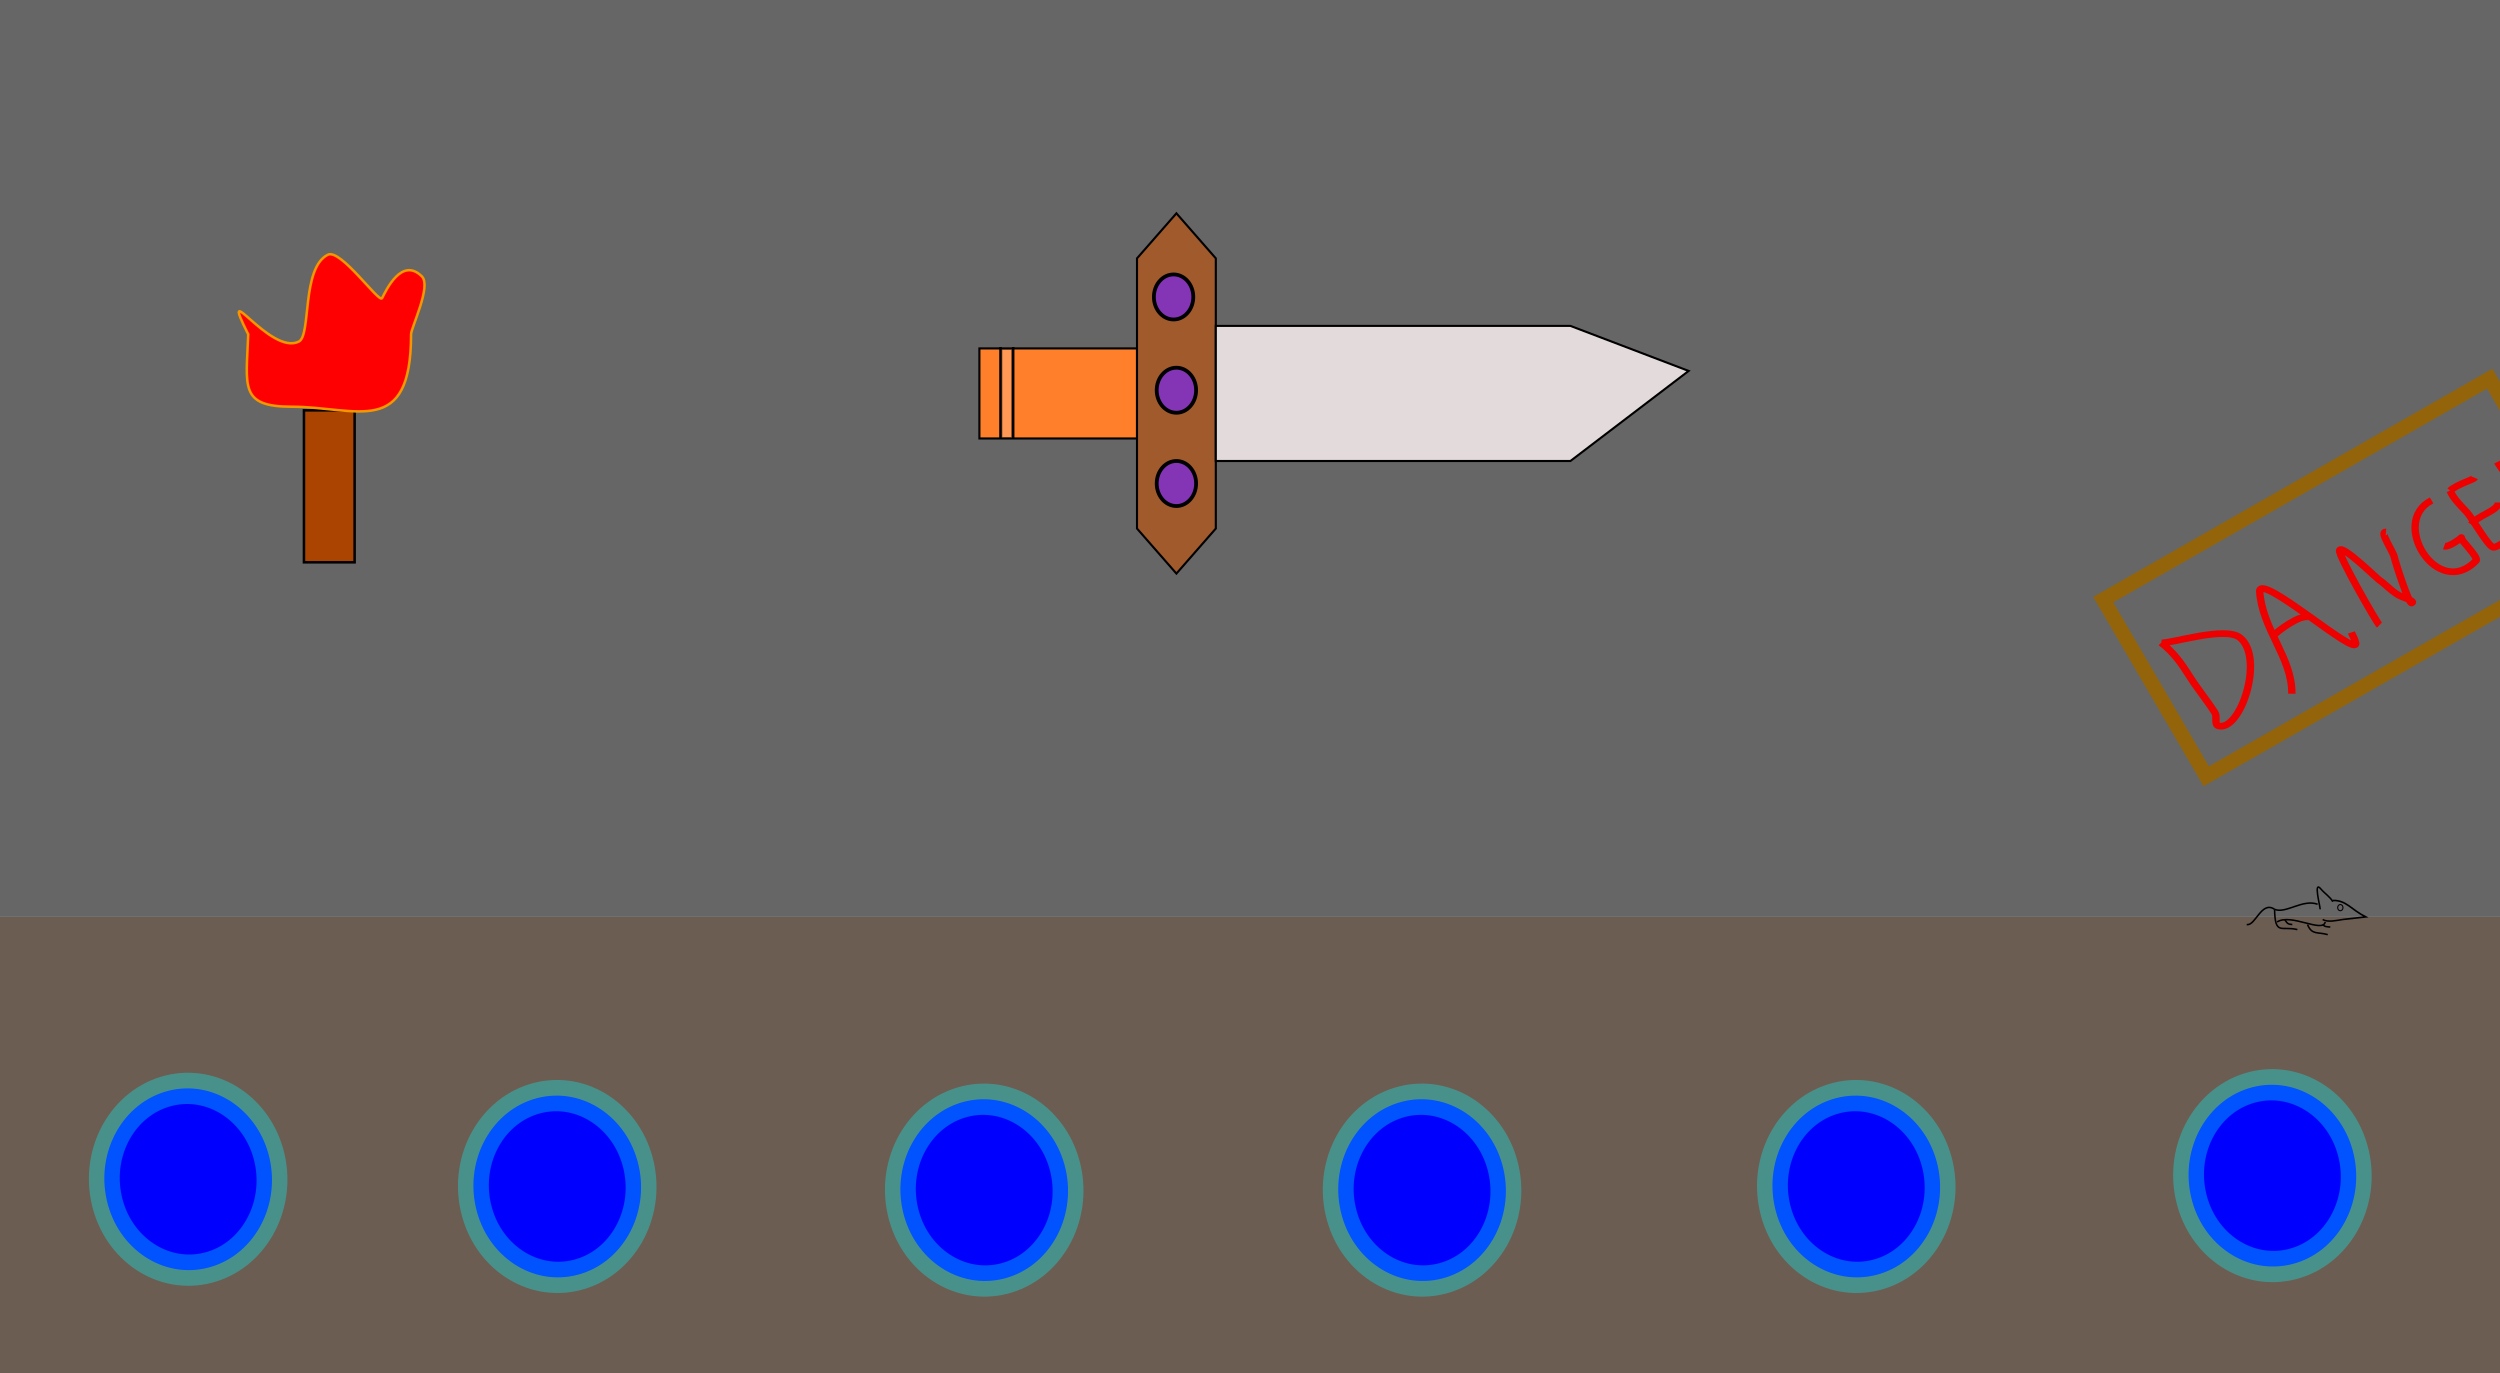
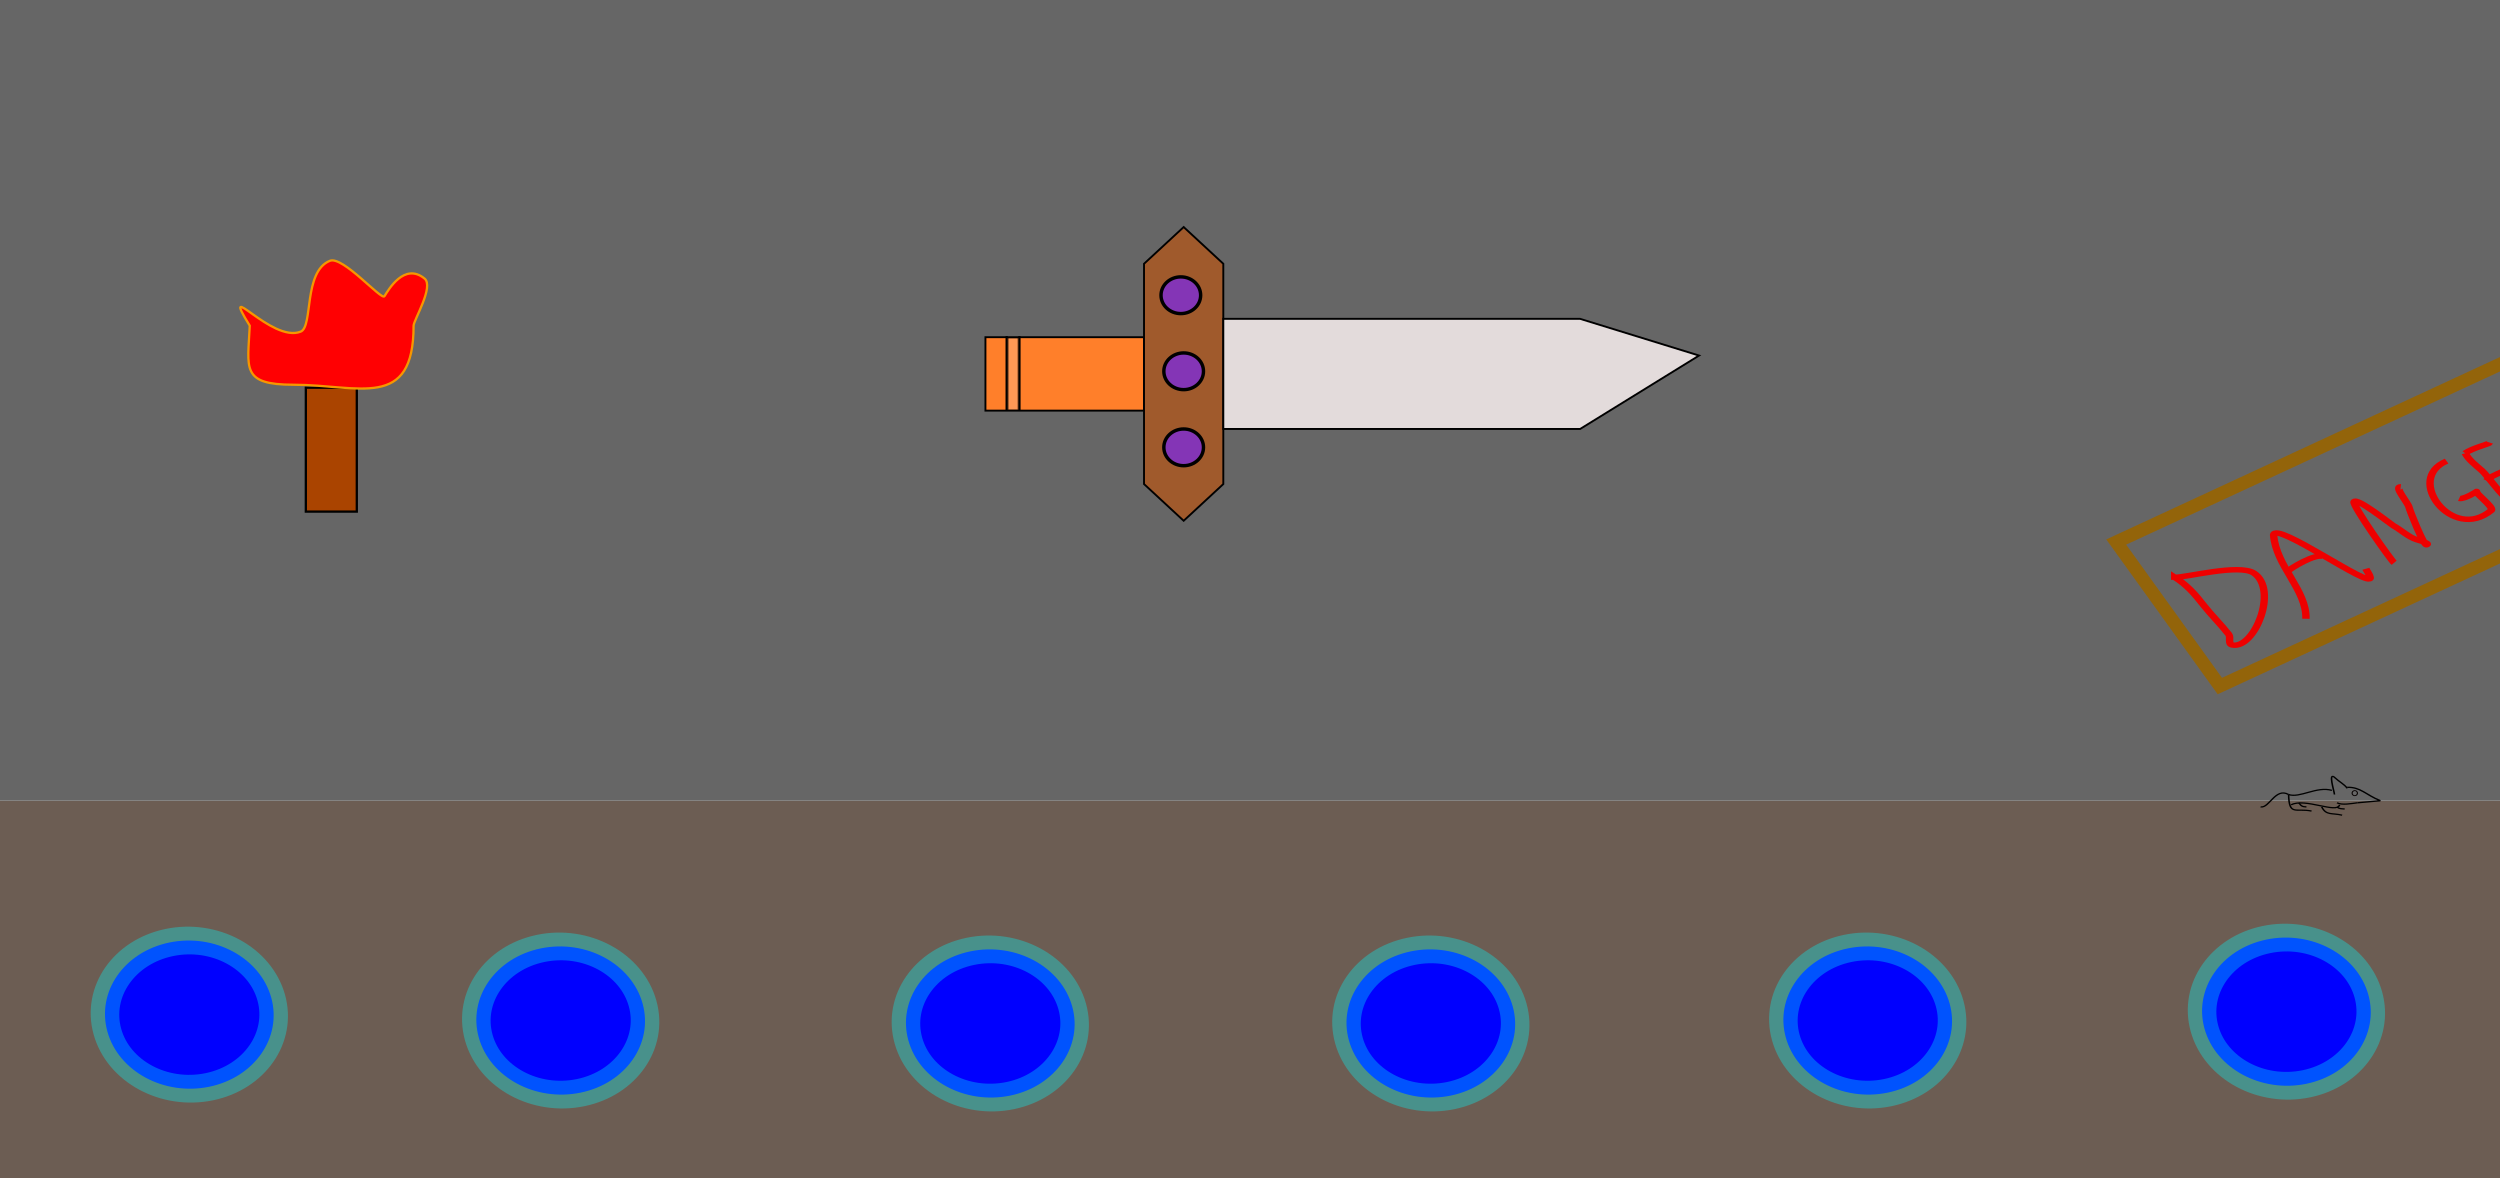
- <svg xmlns="http://www.w3.org/2000/svg" width="987" height="542" viewBox="0 0 261.144 143.404" version="1.1" id="svg8">
+ <svg xmlns="http://www.w3.org/2000/svg" width="1380" height="650" viewBox="0 0 365.125 171.979" version="1.1" id="svg8">
  <defs id="defs2" />
-   <g id="layer1" transform="translate(0,-153.5958)">
-     <path style="fill:#6c5d53;stroke:none;stroke-width:0.265px;stroke-linecap:butt;stroke-linejoin:miter;stroke-opacity:1" d="m 0,249.375 h 264.583 v 52.917 H 0 Z" id="path840" />
-     <path style="fill:#666666;stroke:none;stroke-width:0.279px;stroke-linecap:butt;stroke-linejoin:miter;stroke-opacity:1" d="M 0,143.542 V 249.375 H 264.583 V 143.542 Z" id="path842" />
-     <ellipse style="fill:#0000ff;fill-opacity:1;stroke:#00fbfb;stroke-width:3.243;stroke-miterlimit:4;stroke-dasharray:none;stroke-opacity:0.332" id="path1009-7" cx="-41.575" cy="273.125" rx="8.779" ry="9.469" transform="matrix(0.9687637,-0.2479857,0.2194285,0.9756286,0,0)" />
-     <ellipse style="fill:#0000ff;fill-opacity:1;stroke:#00fbfb;stroke-width:3.243;stroke-miterlimit:4;stroke-dasharray:none;stroke-opacity:0.332" id="path1009-7-5" cx="-4.111" cy="283.422" rx="8.779" ry="9.469" transform="matrix(0.9687637,-0.2479857,0.2194285,0.9756286,0,0)" />
-     <ellipse style="fill:#0000ff;fill-opacity:1;stroke:#00fbfb;stroke-width:3.243;stroke-miterlimit:4;stroke-dasharray:none;stroke-opacity:0.332" id="path1009-7-6" cx="39.339" cy="294.854" rx="8.779" ry="9.469" transform="matrix(0.9687637,-0.2479857,0.2194285,0.9756286,0,0)" />
-     <ellipse style="fill:#0000ff;fill-opacity:1;stroke:#00fbfb;stroke-width:3.243;stroke-miterlimit:4;stroke-dasharray:none;stroke-opacity:0.332" id="path1009-7-0" cx="83.979" cy="306.2" rx="8.779" ry="9.469" transform="matrix(0.9687637,-0.2479857,0.2194285,0.9756286,0,0)" />
-     <ellipse style="fill:#0000ff;fill-opacity:1;stroke:#00fbfb;stroke-width:3.243;stroke-miterlimit:4;stroke-dasharray:none;stroke-opacity:0.332" id="path1009-7-8" cx="128.333" cy="317.087" rx="8.779" ry="9.469" transform="matrix(0.9687637,-0.2479857,0.2194285,0.9756286,0,0)" />
-     <ellipse style="fill:#0000ff;fill-opacity:1;stroke:#00fbfb;stroke-width:3.243;stroke-miterlimit:4;stroke-dasharray:none;stroke-opacity:0.332" id="path1009-7-7" cx="171.008" cy="326.772" rx="8.779" ry="9.469" transform="matrix(0.9687637,-0.2479857,0.2194285,0.9756286,0,0)" />
-     <path style="fill:#aa4400;stroke:#000000;stroke-width:0.265px;stroke-linecap:butt;stroke-linejoin:miter;stroke-opacity:1;fill-opacity:1" d="m 31.75,196.458 v 15.875 h 5.292 v -15.875 z" id="path1555" />
-     <path style="fill:#ff0002;stroke:#f69700;stroke-width:0.265px;stroke-linecap:butt;stroke-linejoin:miter;stroke-opacity:1;fill-opacity:1" d="m 25.929,188.521 c -0.199,5.444 -0.955,7.56 4.536,7.56 6.797,0 12.473,3.366 12.473,-7.56 0,-0.703 2.152,-5.029 1.134,-6.048 -2.089,-2.089 -3.735,1.422 -4.158,2.268 -0.294,0.587 -4.327,-5.207 -5.67,-4.536 -2.762,1.381 -1.721,8.42 -3.024,9.071 -3.022,1.511 -8.523,-7.218 -5.292,-0.756 z" id="path1559" />
-     <path style="fill:#ff7f2a;fill-opacity:1;stroke:#000000;stroke-width:0.22px;stroke-linecap:butt;stroke-linejoin:miter;stroke-opacity:1" d="m 102.306,189.991 v 9.407 h 16.463 v -9.407 z" id="path1561" />
-     <path style="fill:#a05a2c;stroke:#000000;stroke-width:0.22px;stroke-linecap:butt;stroke-linejoin:miter;stroke-opacity:1" d="m 118.769,180.583 v 28.222 l 4.116,4.704 4.116,-4.704 v -28.222 l -4.116,-4.704 z" id="path1563" />
-     <path style="fill:#e3dbdb;fill-opacity:1;stroke:#000000;stroke-width:0.22px;stroke-linecap:butt;stroke-linejoin:miter;stroke-opacity:1" d="m 127,187.639 h 37.042 l 12.347,4.704 -12.347,9.407 H 127 Z" id="path1565" />
-     <ellipse style="fill:#8435b6;fill-opacity:1;stroke:#000000;stroke-width:0.397;stroke-miterlimit:4;stroke-dasharray:none;stroke-opacity:1" id="path1569" cx="122.59" cy="184.615" rx="2.058" ry="2.352" />
-     <ellipse cy="194.358" cx="122.884" id="circle1573" style="fill:#8435b6;fill-opacity:1;stroke:#000000;stroke-width:0.397;stroke-miterlimit:4;stroke-dasharray:none;stroke-opacity:1" rx="2.058" ry="2.352" />
-     <ellipse style="fill:#8435b6;fill-opacity:1;stroke:#000000;stroke-width:0.397;stroke-miterlimit:4;stroke-dasharray:none;stroke-opacity:1" id="circle1575" cx="122.884" cy="204.102" rx="2.058" ry="2.352" />
-     <path style="fill:none;stroke:#000000;stroke-width:0.265px;stroke-linecap:butt;stroke-linejoin:miter;stroke-opacity:1" d="m 104.51,189.844 0,9.525" id="path1609" />
-     <path id="path1611" d="m 105.833,189.844 0,9.525" style="fill:#ff9955;stroke:#000000;stroke-width:0.265px;stroke-linecap:butt;stroke-linejoin:miter;stroke-opacity:1" />
-     <path style="fill:#ff9955;fill-opacity:1;stroke:#000000;stroke-width:0.161;stroke-miterlimit:4;stroke-dasharray:none;stroke-opacity:1" d="m 395.582,155.332 v -17.321 h 1.92 1.92 v 17.321 17.321 h -1.92 -1.92 z" id="path1613" transform="matrix(0.2645833,0,0,0.2645833,0,153.5958)" />
-     <rect style="fill:none;fill-opacity:1;stroke:#93640a;stroke-width:1.524;stroke-miterlimit:4;stroke-dasharray:none;stroke-opacity:1" id="rect1615" width="46.502" height="21.357" x="80.879" y="296.77" transform="matrix(0.8681473,-0.4963065,0.5037028,0.863877,0,0)" />
-     <g id="g1662" style="fill:none;stroke:#ee0000;stroke-width:1.1;stroke-miterlimit:4;stroke-dasharray:none;stroke-opacity:1" transform="matrix(0.6060991,-0.3195251,0.3499315,0.5534337,-42.79637,201.785)">
+   <g id="layer1" transform="translate(0,-125.0208)">
+     <path style="fill:#6c5d53;stroke:none;stroke-width:0.335px;stroke-linecap:butt;stroke-linejoin:miter;stroke-opacity:1" d="m 0,241.967 h 372.216 v 60.325 H 0 Z" id="path840" />
+     <path style="fill:#666666;stroke:none;stroke-width:0.353px;stroke-linecap:butt;stroke-linejoin:miter;stroke-opacity:1" d="M 0,121.317 V 241.967 H 372.216 V 121.317 Z" id="path842" />
+     <ellipse style="fill:#0000ff;fill-opacity:1;stroke:#00fbfb;stroke-width:4.11;stroke-miterlimit:4;stroke-dasharray:none;stroke-opacity:0.332" id="path1009-7" cx="-46.524" cy="273.727" rx="12.219" ry="10.929" transform="matrix(0.9791558,-0.2031106,0.2674375,0.9635752,0,0)" />
+     <ellipse style="fill:#0000ff;fill-opacity:1;stroke:#00fbfb;stroke-width:4.11;stroke-miterlimit:4;stroke-dasharray:none;stroke-opacity:0.332" id="path1009-7-5" cx="5.621" cy="285.613" rx="12.219" ry="10.929" transform="matrix(0.9791558,-0.2031106,0.2674375,0.9635752,0,0)" />
+     <ellipse style="fill:#0000ff;fill-opacity:1;stroke:#00fbfb;stroke-width:4.11;stroke-miterlimit:4;stroke-dasharray:none;stroke-opacity:0.332" id="path1009-7-6" cx="66.098" cy="298.808" rx="12.219" ry="10.929" transform="matrix(0.9791558,-0.2031106,0.2674375,0.9635752,0,0)" />
+     <ellipse style="fill:#0000ff;fill-opacity:1;stroke:#00fbfb;stroke-width:4.11;stroke-miterlimit:4;stroke-dasharray:none;stroke-opacity:0.332" id="path1009-7-0" cx="128.231" cy="311.905" rx="12.219" ry="10.929" transform="matrix(0.9791558,-0.2031106,0.2674375,0.9635752,0,0)" />
+     <ellipse style="fill:#0000ff;fill-opacity:1;stroke:#00fbfb;stroke-width:4.11;stroke-miterlimit:4;stroke-dasharray:none;stroke-opacity:0.332" id="path1009-7-8" cx="189.965" cy="324.471" rx="12.219" ry="10.929" transform="matrix(0.9791558,-0.2031106,0.2674375,0.9635752,0,0)" />
+     <ellipse style="fill:#0000ff;fill-opacity:1;stroke:#00fbfb;stroke-width:4.11;stroke-miterlimit:4;stroke-dasharray:none;stroke-opacity:0.332" id="path1009-7-7" cx="249.364" cy="335.65" rx="12.219" ry="10.929" transform="matrix(0.9791558,-0.2031106,0.2674375,0.9635752,0,0)" />
+     <path style="fill:#aa4400;fill-opacity:1;stroke:#000000;stroke-width:0.335px;stroke-linecap:butt;stroke-linejoin:miter;stroke-opacity:1" d="m 44.666,181.642 v 18.098 h 7.444 v -18.098 z" id="path1555" />
+     <path style="fill:#ff0002;fill-opacity:1;stroke:#f69700;stroke-width:0.335px;stroke-linecap:butt;stroke-linejoin:miter;stroke-opacity:1" d="m 36.477,172.593 c -0.28,6.207 -1.344,8.618 6.381,8.618 9.562,0 17.547,3.838 17.547,-8.618 0,-0.801 3.028,-5.733 1.595,-6.894 -2.939,-2.381 -5.254,1.621 -5.849,2.585 -0.413,0.67 -6.088,-5.936 -7.976,-5.171 -3.886,1.574 -2.421,9.599 -4.254,10.341 -4.252,1.723 -11.99,-8.229 -7.444,-0.862 z" id="path1559" />
+     <path style="fill:#ff7f2a;fill-opacity:1;stroke:#000000;stroke-width:0.279px;stroke-linecap:butt;stroke-linejoin:miter;stroke-opacity:1" d="m 143.924,174.269 v 10.724 h 23.16 v -10.724 z" id="path1561" />
+     <path style="fill:#a05a2c;stroke:#000000;stroke-width:0.279px;stroke-linecap:butt;stroke-linejoin:miter;stroke-opacity:1" d="m 167.084,163.544 v 32.173 l 5.79,5.362 5.79,-5.362 v -32.173 l -5.79,-5.362 z" id="path1563" />
+     <path style="fill:#e3dbdb;fill-opacity:1;stroke:#000000;stroke-width:0.279px;stroke-linecap:butt;stroke-linejoin:miter;stroke-opacity:1" d="m 178.664,171.587 h 52.11 l 17.37,5.362 -17.37,10.724 h -52.11 z" id="path1565" />
+     <ellipse style="fill:#8435b6;fill-opacity:1;stroke:#000000;stroke-width:0.502;stroke-miterlimit:4;stroke-dasharray:none;stroke-opacity:1" id="path1569" cx="172.46" cy="168.14" rx="2.895" ry="2.681" />
+     <ellipse cy="179.248" cx="172.874" id="circle1573" style="fill:#8435b6;fill-opacity:1;stroke:#000000;stroke-width:0.502;stroke-miterlimit:4;stroke-dasharray:none;stroke-opacity:1" rx="2.895" ry="2.681" />
+     <ellipse style="fill:#8435b6;fill-opacity:1;stroke:#000000;stroke-width:0.502;stroke-miterlimit:4;stroke-dasharray:none;stroke-opacity:1" id="circle1575" cx="172.874" cy="190.355" rx="2.895" ry="2.681" />
+     <path style="fill:none;stroke:#000000;stroke-width:0.335px;stroke-linecap:butt;stroke-linejoin:miter;stroke-opacity:1" d="m 147.025,174.101 v 10.858" id="path1609" />
+     <path id="path1611" d="m 148.887,174.101 v 10.858" style="fill:#ff9955;stroke:#000000;stroke-width:0.335px;stroke-linecap:butt;stroke-linejoin:miter;stroke-opacity:1" />
+     <path style="fill:#ff9955;fill-opacity:1;stroke:#000000;stroke-width:0.054;stroke-miterlimit:4;stroke-dasharray:none;stroke-opacity:1" d="m 147.242,179.63 v -5.225 h 0.715 0.715 v 5.225 5.225 h -0.715 -0.715 z" id="path1613" />
+     <rect style="fill:none;fill-opacity:1;stroke:#93640a;stroke-width:1.948;stroke-miterlimit:4;stroke-dasharray:none;stroke-opacity:1" id="rect1615" width="62.592" height="25.912" x="134.033" y="320.956" transform="matrix(0.9073628,-0.4203484,0.5840549,0.8117141,0,0)" />
+     <g id="g1662" style="fill:none;stroke:#ee0000;stroke-width:1.1;stroke-miterlimit:4;stroke-dasharray:none;stroke-opacity:1" transform="matrix(0.8526615,-0.3642586,0.4922843,0.6309144,-60.20602,187.7141)">
      <path id="path1627" d="m 317.5,217.57 c 0.822,2.353 0.907,4.462 0.907,6.955 0,2.264 0.302,4.635 0.302,6.955 0,0.734 -1.124,1.598 -0.605,2.117 2.423,2.423 11.534,-6.219 9.979,-10.886 -0.923,-2.769 -9.279,-4.271 -10.583,-5.14 z" style="fill:none;stroke:#ee0000;stroke-width:1.1;stroke-linecap:butt;stroke-linejoin:miter;stroke-miterlimit:4;stroke-dasharray:none;stroke-opacity:1" />
      <path id="path1629" d="m 330.2,234.504 c 3.007,-5.012 1.402,-11.284 4.233,-16.933 1.619,-2.478 7.192,16.946 8.164,14.514 0.228,-0.569 0.202,-1.21 0.302,-1.814" style="fill:none;stroke:#ee0000;stroke-width:1.1;stroke-linecap:butt;stroke-linejoin:miter;stroke-miterlimit:4;stroke-dasharray:none;stroke-opacity:1" />
      <path id="path1631" d="m 332.317,224.979 c 0.998,-0.398 5.574,-1.171 6.35,0" style="fill:none;stroke:#ee0000;stroke-width:1.1;stroke-linecap:butt;stroke-linejoin:miter;stroke-miterlimit:4;stroke-dasharray:none;stroke-opacity:1" />
      <path id="path1635" d="m 347.133,231.329 c -0.156,-0.468 0.359,-12.951 0.955,-13.548 0.792,-0.792 2.506,6.667 2.673,7.056 0.571,1.332 0.768,3.055 1.604,4.169 0.354,0.472 1.338,1.604 0.748,1.604 -0.489,0 1.258,-7.168 1.497,-7.804 0.34,-0.906 0.1,-4.789 0.99,-4.177" style="fill:none;stroke:#ee0000;stroke-width:1.1;stroke-linecap:butt;stroke-linejoin:miter;stroke-miterlimit:4;stroke-dasharray:none;stroke-opacity:1" />
      <path id="path1637" d="m 364.067,217.57 c -7.23,-0.133 -7.414,14.604 0.806,11.864 0.712,-0.237 -0.394,-4.383 0,-4.383 0.332,0 -2.402,0.522 -2.923,-0.072" style="fill:none;stroke:#ee0000;stroke-width:1.1;stroke-linecap:butt;stroke-linejoin:miter;stroke-miterlimit:4;stroke-dasharray:none;stroke-opacity:1" />
      <path id="path1641" d="m 367.242,217.57 c -0.2,1.48 0.152,2.849 0.411,4.273 0.223,1.226 -0.038,6.376 0.535,6.949 0.438,0.438 3.346,-0.117 3.956,-0.321 0.532,-0.177 2.502,0.387 1.449,-0.318" style="fill:none;stroke:#ee0000;stroke-width:1.1;stroke-linecap:butt;stroke-linejoin:miter;stroke-miterlimit:4;stroke-dasharray:none;stroke-opacity:1" />
      <path id="path1643" d="m 367.242,223.92 c 1.457,-0.794 4.603,0.103 5.292,-1.058" style="fill:none;stroke:#ee0000;stroke-width:1.1;stroke-linecap:butt;stroke-linejoin:miter;stroke-miterlimit:4;stroke-dasharray:none;stroke-opacity:1" />
      <path id="path1647" d="m 375.708,228.154 c 0.166,0.106 0.316,0.241 0.497,0.318 0.131,0.056 0,-0.285 0,-0.428 0,-0.562 -0.214,-1.537 -0.214,-2.566 0,-1.691 0.223,-3.567 0,-5.238 -0.119,-0.895 -0.279,-1.758 -0.283,-2.669 3.645,-0.088 5.79,2.08 3.063,4.808 -0.762,0.762 -2.836,-0.372 -3.528,0.321 -0.076,0.076 2.539,2.557 2.887,2.673 1.063,0.354 1.766,3.46 2.87,2.782" style="fill:none;stroke:#ee0000;stroke-width:1.1;stroke-linecap:butt;stroke-linejoin:miter;stroke-miterlimit:4;stroke-dasharray:none;stroke-opacity:1" />
      <path id="path1651" d="m 367.242,217.57 c 1.398,-0.375 3.971,0.188 4.233,0" style="fill:none;stroke:#ee0000;stroke-width:1.1;stroke-linecap:butt;stroke-linejoin:miter;stroke-miterlimit:4;stroke-dasharray:none;stroke-opacity:1" />
    </g>
-     <g id="g943" transform="translate(180.1816,0.7937467)">
+     <g id="g943" transform="matrix(1.406802,0,0,1.14,253.4798,-41.41596)">
      <ellipse ry="0.326" rx="0.277" cy="247.611" cx="64.283" id="path893" style="fill:none;fill-opacity:1;stroke:#060000;stroke-width:0.115;stroke-miterlimit:4;stroke-dasharray:none;stroke-opacity:1" />
      <g id="g927">
        <path style="fill:none;stroke:#000000;stroke-width:0.172px;stroke-linecap:butt;stroke-linejoin:miter;stroke-opacity:1" d="m 63.5,246.861 c 1.405,-0.037 1.919,0.96 3.44,1.72 l -2.381,0.265" id="path887" />
        <path style="fill:none;stroke:#000000;stroke-width:0.165;stroke-linecap:butt;stroke-linejoin:miter;stroke-miterlimit:4;stroke-dasharray:none;stroke-opacity:1" d="m 63.5,246.994 c -0.269,-0.502 -0.861,-0.867 -1.243,-1.326 -0.817,-0.98 -0.086,1.762 -0.08,2.12" id="path891" />
        <path style="fill:none;stroke:#000000;stroke-width:0.165;stroke-linecap:butt;stroke-linejoin:miter;stroke-miterlimit:4;stroke-dasharray:none;stroke-opacity:1" d="m 64.558,248.846 c -0.595,0.089 -1.59,0.341 -2.117,0" id="path895" />
        <path style="fill:none;stroke:#000000;stroke-width:0.165;stroke-linecap:butt;stroke-linejoin:miter;stroke-miterlimit:4;stroke-dasharray:none;stroke-opacity:1" d="m 61.912,247.258 c -1.569,-0.575 -3.334,1.027 -4.498,0.529" id="path901" />
        <path style="fill:none;stroke:#000000;stroke-width:0.165;stroke-linecap:butt;stroke-linejoin:miter;stroke-miterlimit:4;stroke-dasharray:none;stroke-opacity:1" d="m 57.415,247.787 c -1.371,-0.945 -2.005,1.783 -2.91,1.587" id="path903" />
        <path style="fill:none;stroke:#000000;stroke-width:0.165;stroke-linecap:butt;stroke-linejoin:miter;stroke-miterlimit:4;stroke-dasharray:none;stroke-opacity:1" d="m 57.415,247.787 c 0.051,2.787 0.714,1.705 2.381,2.117" id="path907" />
        <path style="fill:none;stroke:#000000;stroke-width:0.165;stroke-linecap:butt;stroke-linejoin:miter;stroke-miterlimit:4;stroke-dasharray:none;stroke-opacity:1" d="m 57.679,249.11 c 1.41,-0.943 4.78,1.189 5.027,0" id="path909" />
        <path style="fill:none;stroke:#000000;stroke-width:0.165;stroke-linecap:butt;stroke-linejoin:miter;stroke-miterlimit:4;stroke-dasharray:none;stroke-opacity:1" d="m 60.854,249.375 c 0.465,1.128 1.041,0.744 2.117,1.058" id="path911" />
        <path style="fill:none;stroke:#000000;stroke-width:0.165;stroke-linecap:butt;stroke-linejoin:miter;stroke-miterlimit:4;stroke-dasharray:none;stroke-opacity:1" d="m 62.442,249.375 c 0.233,0.272 0.502,0.226 0.794,0.265" id="path913" />
        <path style="fill:none;stroke:#000000;stroke-width:0.165;stroke-linecap:butt;stroke-linejoin:miter;stroke-miterlimit:4;stroke-dasharray:none;stroke-opacity:1" d="m 58.473,248.846 c 0.277,0.459 0.375,0.499 0.794,0.529" id="path915" />
      </g>
    </g>
  </g>
</svg>
